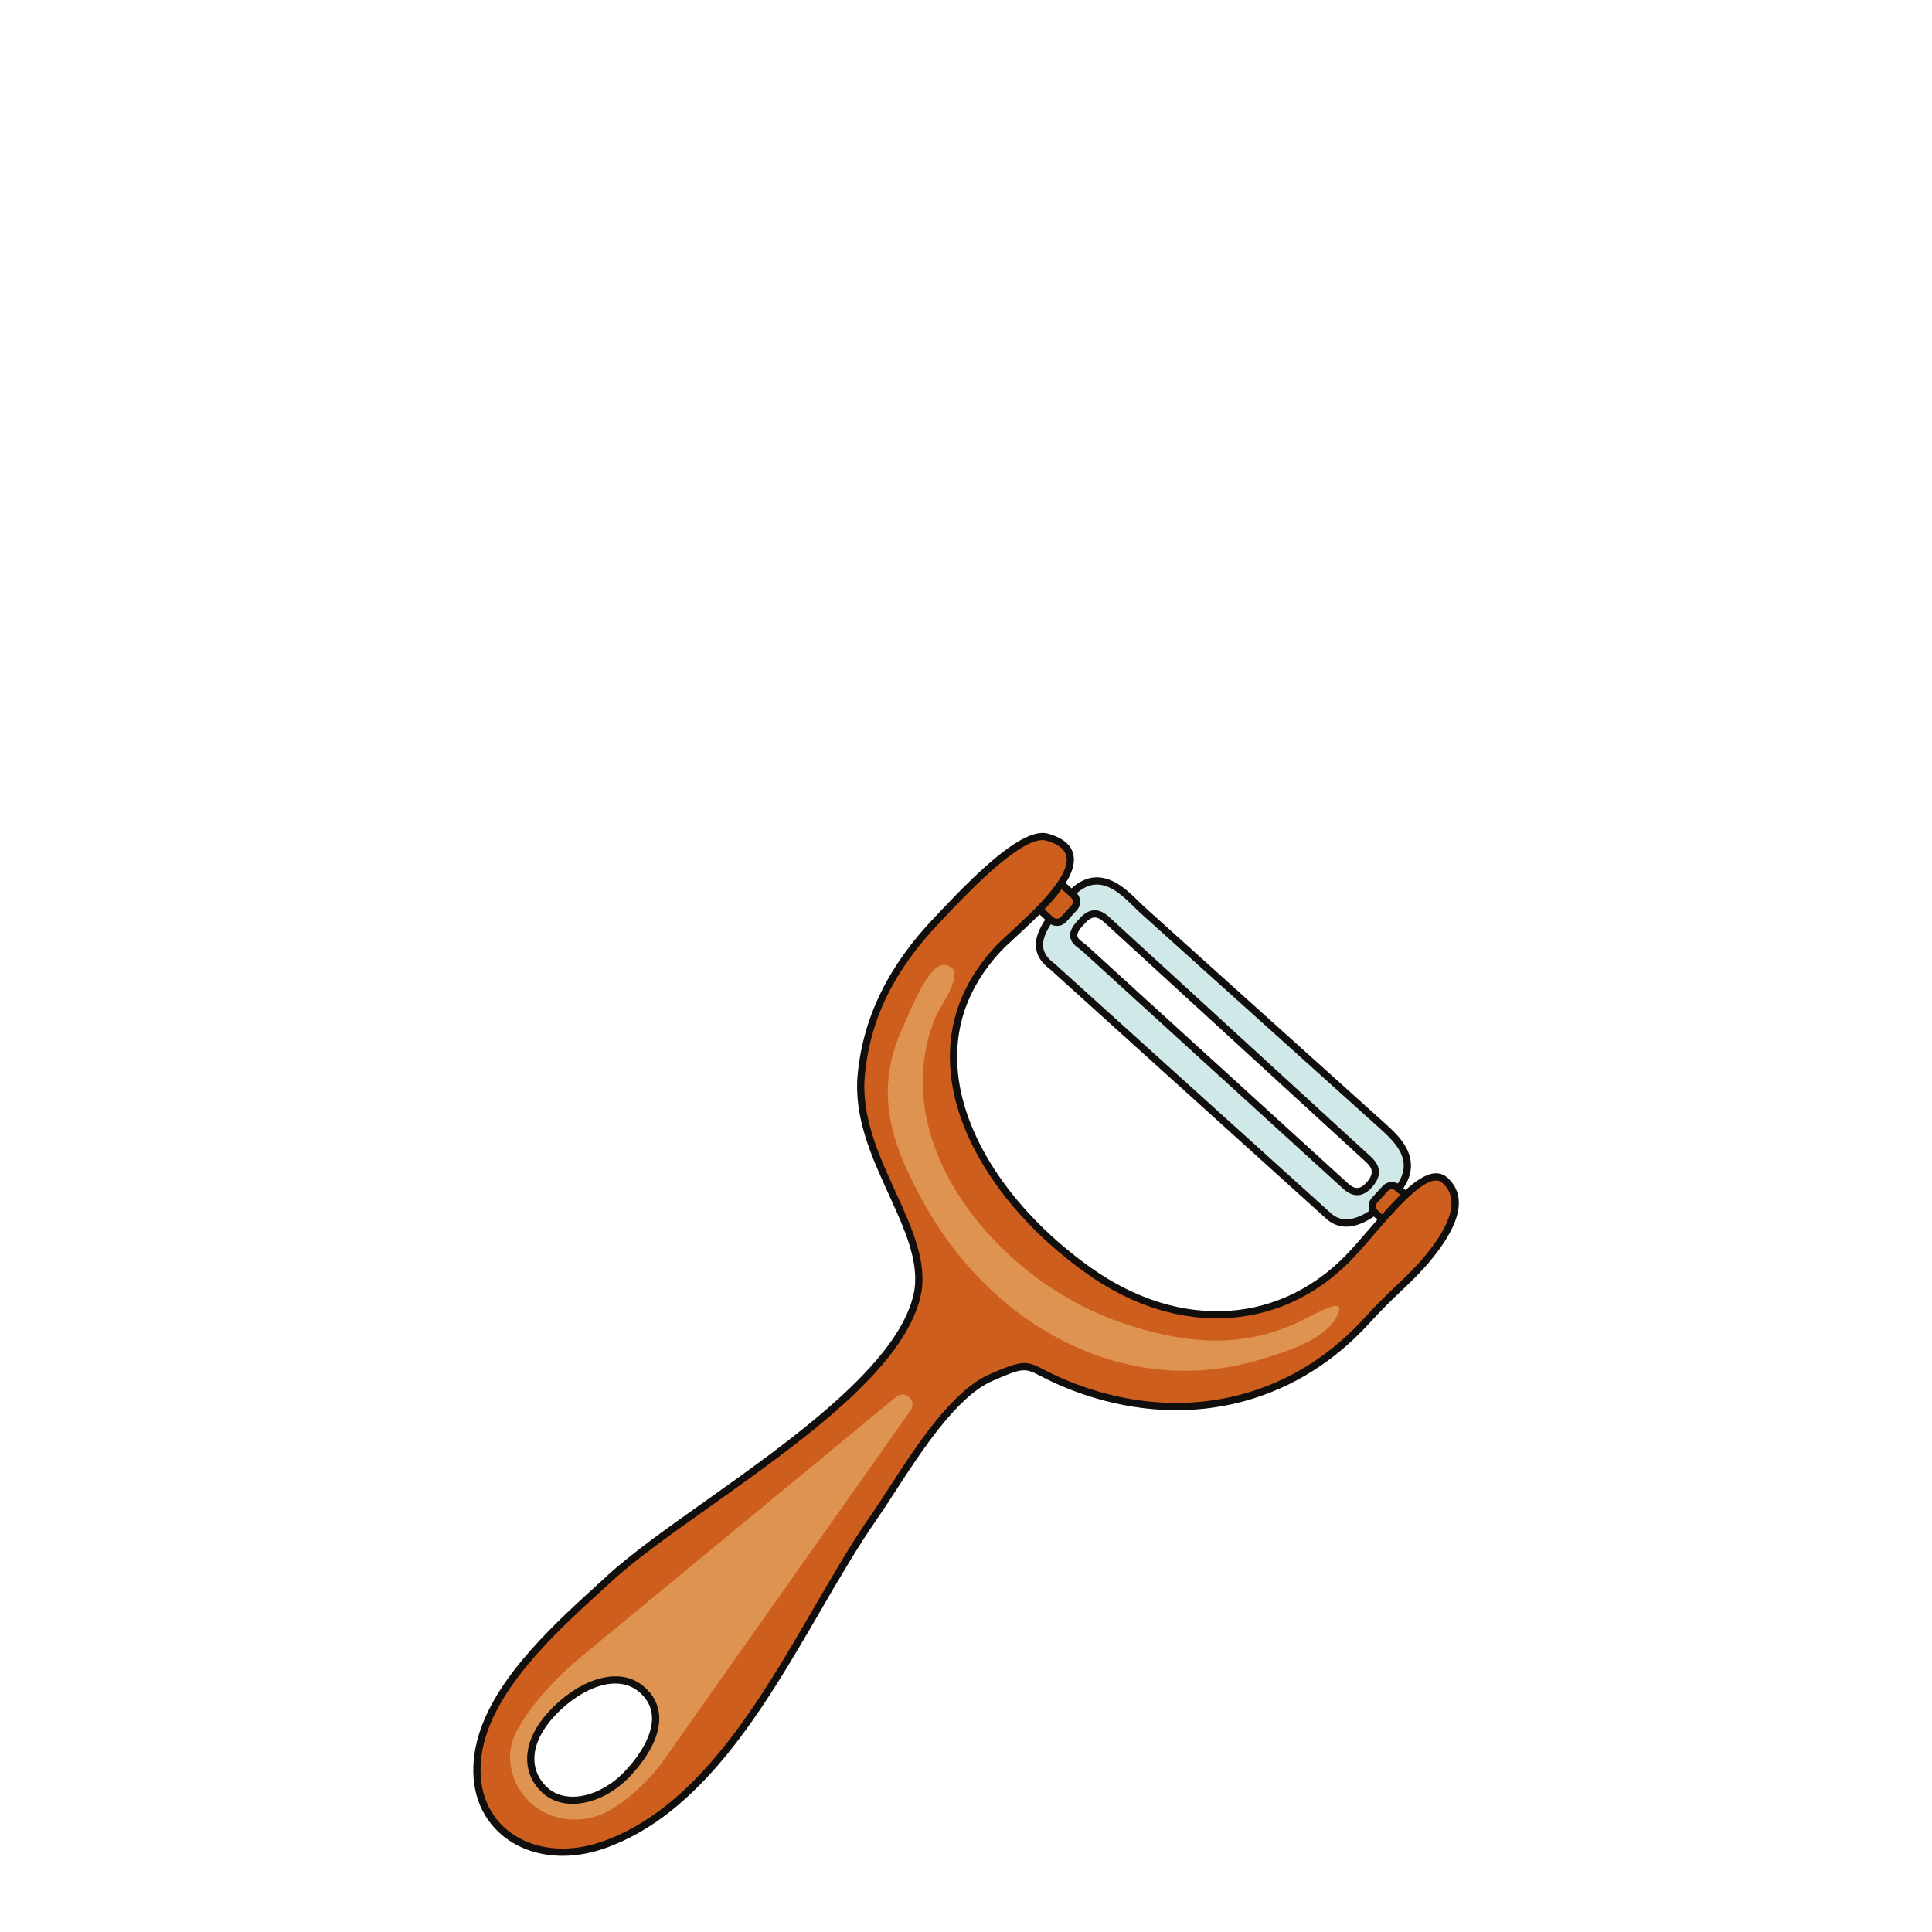
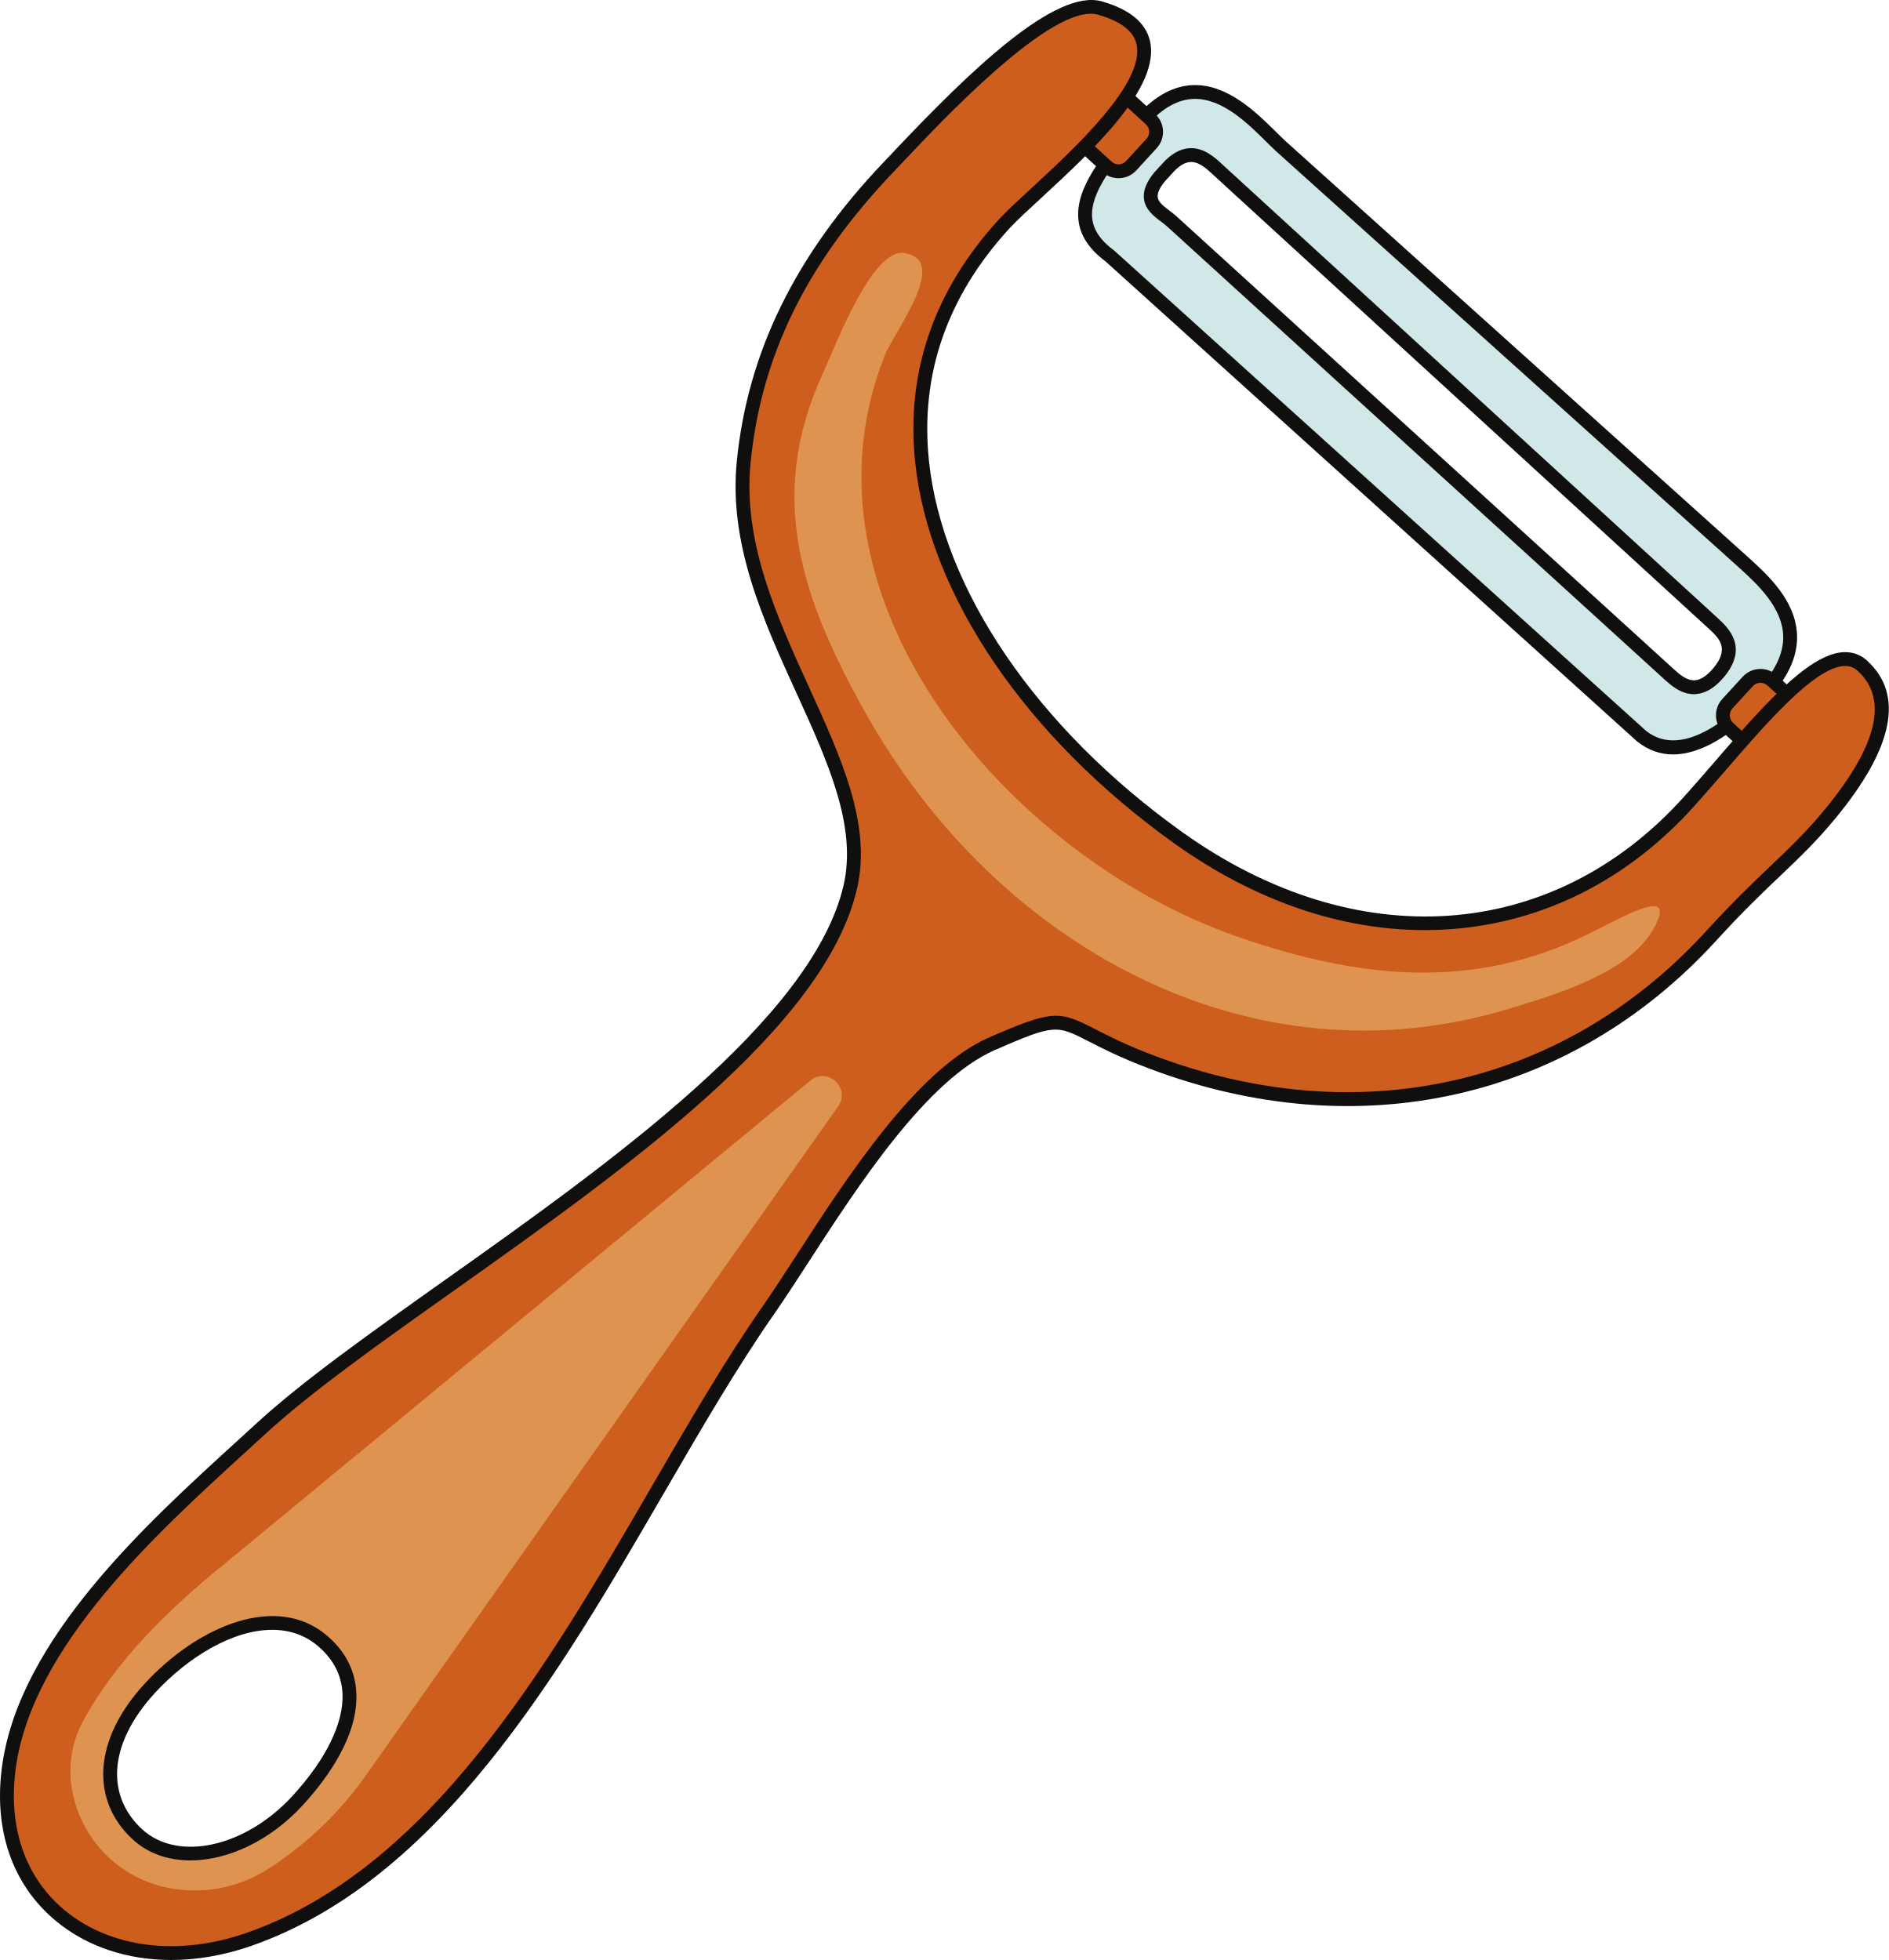
- <svg xmlns="http://www.w3.org/2000/svg" width="200mm" height="200mm" viewBox="0 0 200 200">
-   <g style="display:inline">
-     <path d="m8037.63 34225.2-1342.64 1222.9c-29.2 26.8-91.91 49.9-31.66 121.7l18.79 20.5c63.45 72.3 111.63 21.3 140.83-5.5L8154.69 34365c29.21-26.8 79.48-68.3 17.78-139.8-59.53-69-105.64-26.8-134.84 0m205.27 299.2-1252.21 1126.4c-72.73 66.6-213.21 247.9-372.72 73.7-147.02-160.5-219.93-274.3-89.92-370.5l1437.61-1298.5c74.39-59 179.24-38.1 324.51 109.9 165.49 168.7 25.46 292.4-47.27 359" style="fill:#d0e8e8;fill-opacity:1;fill-rule:nonzero;stroke:none" transform="matrix(.01997 0 0 -.01997 -21.413 806.082)" />
-     <path d="m6747.48 35608.7-2.03-.1c-15.52-.8-32.1-11.1-49.25-30.7l-19.06-20.8c-14.52-17.3-21.49-32.1-20.18-43.5 1.61-14 17.21-25.6 32.29-36.9 6.27-4.7 12.76-9.6 18.39-14.8L8050.28 34239c16.46-15.1 36.82-33.8 59.37-32.5 15.33.9 31.7 11.3 48.64 30.9 47.8 55.4 16.72 83.7-13.33 111.1l-2.92 2.7-1335.99 1223.7c-16.26 15.1-36.39 33.8-58.57 33.8m1359.85-1439.8c-36.02 0-63.72 25.4-82.32 42.4l-1342.63 1223c-4.31 3.9-9.79 8-15.59 12.4-19.42 14.5-43.59 32.6-47.04 62.6-2.57 22.3 6.99 46 29.23 72.5l19.33 21.1c23.81 27.2 49.21 41.8 75.21 43.1 38.81 1.9 68.39-25.4 87.99-43.6l4.1-3.8 1334.58-1222.4c28.59-26 88.09-80.2 16.46-163.3-23.81-27.6-48.97-42.3-74.8-43.8-1.52-.1-3.03-.2-4.52-.2m-129.57-99.1c72.05-56.6 172.66-20.1 299.04 108.7 49.12 50.1 73.38 99.7 72.09 147.5-2.09 77.9-70.4 140.4-115.6 181.8l-2.97 2.7-1252.16 1126.4c-8.6 7.8-17.92 17.1-27.79 26.8-50.06 49.6-118.61 117.4-195.16 115.6-42.48-1.1-82.86-23.1-123.43-67.4-95.92-104.7-158.49-188.1-152.07-254.7 3.08-32 22.54-60.8 59.48-88.1l1.41-1.2zm73.28-63.9c-35.27 0-67.65 11.6-97.01 34.9l-.92.8-1436.95 1297.9c-45.48 33.9-69.6 71.2-73.74 114.1-7.77 80.6 56.12 168.3 161.74 283.6 47.15 51.5 97.67 78.2 150.13 79.5 92.27 2.3 170.69-75.1 222.43-126.3 9.61-9.6 18.68-18.5 26.62-25.8l1255.23-1129.2c49.88-45.6 125.25-114.6 127.77-208.3 1.57-58.4-26.29-117.2-82.8-174.8-95.67-97.5-180.17-146.4-252.5-146.4" style="fill:#100f0d;fill-opacity:1;fill-rule:nonzero;stroke:none" transform="matrix(.01997 0 0 -.01997 -21.413 806.082)" />
-     <path d="m8260.85 34022.4-60.02 55c-18.98 17.4-20.27 46.9-2.89 65.9l54.98 60c17.39 19 46.88 20.3 65.86 2.9l60.03-55c18.98-17.4 20.28-46.9 2.88-65.9l-54.97-60c-17.39-19-46.88-20.3-65.87-2.9" style="fill:#ce5e1d;fill-opacity:1;fill-rule:nonzero;stroke:none" transform="matrix(.01997 0 0 -.01997 -21.413 806.082)" />
-     <path d="M8287.33 34199.7h-1.25c-7.44-.4-14.31-3.6-19.34-9.1l-54.98-60c-10.39-11.3-9.61-29 1.73-39.4l60.02-55c5.49-5 12.58-7.6 20.05-7.3 7.45.4 14.32 3.6 19.35 9.1l54.97 60c5.04 5.5 7.63 12.6 7.3 20-.33 7.5-3.53 14.4-9.02 19.4l-60.03 55c-5.18 4.7-11.82 7.3-18.8 7.3m4.95-208.2c-16.38 0-31.93 6-44.08 17.1l-60.02 55c-26.56 24.3-28.39 65.8-4.05 92.3l54.98 60c11.79 12.9 27.89 20.4 45.32 21.2s34.13-5.3 47.01-17.1l60.02-55c12.87-11.8 20.38-27.9 21.15-45.3.76-17.5-5.32-34.1-17.11-47l-54.97-60c-11.79-12.9-27.89-20.4-45.32-21.2z" style="fill:#100f0d;fill-opacity:1;fill-rule:nonzero;stroke:none" transform="matrix(.01997 0 0 -.01997 -21.413 806.082)" />
-     <path d="m6519.58 35595.8-60.02 55c-18.98 17.3-20.28 46.8-2.89 65.8l54.99 60c17.38 19 46.87 20.3 65.85 2.9l60.02-54.9c18.99-17.4 20.28-46.9 2.89-65.9l-54.98-60c-17.38-19-46.87-20.3-65.86-2.9" style="fill:#ce5e1d;fill-opacity:1;fill-rule:nonzero;stroke:none" transform="matrix(.01997 0 0 -.01997 -21.413 806.082)" />
-     <path d="M6532.24 35609.6c5.49-5 12.56-7.6 20.05-7.3 7.45.3 14.31 3.5 19.34 9l54.98 60c5.03 5.5 7.62 12.7 7.3 20.1-.33 7.4-3.53 14.3-9.03 19.3l-60.02 55c-5.49 5.1-12.57 7.6-20.06 7.3-7.44-.3-14.3-3.5-19.33-9l-54.98-60c-5.04-5.5-7.63-12.6-7.3-20.1.33-7.4 3.53-14.3 9.02-19.3zm18.77-44.8c-16.38 0-31.93 6-44.08 17.2l-60.02 54.9c-12.87 11.8-20.38 27.9-21.15 45.4-.76 17.4 5.31 34.1 17.11 47l54.97 60c11.79 12.9 27.89 20.4 45.33 21.1 17.45.8 34.13-5.3 47-17.1l60.02-54.9c12.87-11.8 20.38-27.9 21.14-45.4.76-17.4-5.3-34.1-17.09-47l-54.98-60c-11.79-12.9-27.89-20.4-45.33-21.1-.98-.1-1.95-.1-2.92-.1" style="fill:#100f0d;fill-opacity:1;fill-rule:nonzero;stroke:none" transform="matrix(.01997 0 0 -.01997 -21.413 806.082)" />
-     <path d="M3897.78 31084.1c-104.89 95.9-102.27 247.6 32.03 394.3 134.49 146.9 340.72 241.4 470.71 127.4 130-114.1 64.62-283-69.68-429.9-134.49-146.7-328.35-187.9-433.06-91.8m4665.66 3161.4c-100.4 92-302.31-181.5-469.77-367.5-352.32-391.5-895.71-444.7-1381.77-97-558.18 399.3-974.37 1109.8-469.96 1660.3 109.2 119.3 601.83 486 258.87 583.8-141.23 40.3-464.15-317.5-570.92-429.3-216.35-226.8-361.51-481.7-392.79-799.2-42.7-433.5 366.2-813.5 288.46-1149.2-122.88-530.8-1189.78-1093.5-1593.62-1464.9-247.06-227.2-629.35-551.8-681.43-911.3-56-386.4 283.77-597.5 646.78-471.4 677.12 235.1 1015.02 1140.9 1406.68 1702.6 141.61 203.1 369.18 617.9 604.82 720.8 238.63 104.1 162.39 52.4 431.93-49.7 533.65-201.7 1106.62-104.1 1513.64 341.9 149.29 163.7 224.95 212.2 322.35 330.8 174.58 212.4 159.97 332.1 86.73 399.3" style="fill:#ce5e1d;fill-opacity:1;fill-rule:nonzero;stroke:none" transform="matrix(.01997 0 0 -.01997 -21.413 806.082)" />
-     <path d="M4330.84 31175.9c-134.49-146.7-328.35-187.9-433.06-91.8-104.89 95.9-102.27 247.6 32.03 394.3 134.49 146.9 340.72 241.4 470.71 127.4 130-114.1 64.62-283-69.68-429.9m1386.64 1947.6-1584.81-1307.6c-73.43-59.3-146.85-124.5-213.35-195.7-66.31-71.2-125.31-148.2-170.07-231.5-21.92-41-33.16-86.6-33.16-132.6 0-12.4.75-24.9 2.45-37.3 8.98-68.6 39.14-130.6 83.72-179.3 44.77-48.5 104.14-83.7 171.57-98.5 95.72-21 195.74-2.8 277.78 50.4l3.18 2.1a948 948 0 0 1 259.99 249.8l1277.81 1810.4c34.84 49.4-28.66 108.2-75.11 69.8" style="fill:#de9450;fill-opacity:1;fill-rule:nonzero;stroke:none" transform="matrix(.01997 0 0 -.01997 -21.413 806.082)" />
-     <path d="M4261.78 31637.7c-105.97 0-227.6-73.1-318.13-171.9-61.78-67.5-96.67-138.3-100.9-204.7-3.97-62.6 19.4-119 67.59-163.2 97.02-88.8 279.45-48.2 406.66 90.7 91.37 99.8 139.3 198.5 134.97 278.1-2.62 48-24.12 90.1-63.89 125-36.48 32-79.89 46-126.3 46m-221.15-623.8c-59.38 0-113.94 18.2-155.59 56.4-56.84 52.1-84.39 118.9-79.67 193.1 4.77 75.1 43.04 153.9 110.66 227.7 142.49 155.6 358.88 249.7 496.76 128.7 47.63-41.8 73.4-92.6 76.58-151.1 6.27-115-75.25-229.5-144.75-305.4l-13.81 12.7 13.81-12.7c-88.78-96.9-203.31-149.4-303.99-149.4m2435.31 4995.8c-129.65 0-399.85-286.4-504.94-397.8-10.31-10.9-19.56-20.7-27.6-29.1-235.78-247.1-358.95-497.5-387.62-788-21.13-214 70.14-414.1 158.4-607.7 87.16-191.1 169.49-371.6 129.61-543.9-87.1-376.1-621.56-755.3-1093.12-1089.8-197.44-140.1-383.93-272.4-506.02-384.7-17.8-16.4-36.31-33.3-55.33-50.6-241.76-220.6-572.85-522.6-620.29-849.6-23.46-161.6 23.51-300.2 132.27-390 123.37-101.9 306.49-124.7 489.82-61.1 495.78 172.2 815.39 722.5 1097.37 1208.1 102.14 175.9 198.62 342 300.18 487.7 27.55 39.5 58.93 88 92.16 139.2 137.5 212.3 325.81 503 520.54 588 172.58 75.3 189.01 72.4 285.97 22.6 35.41-18.2 83.89-43.1 160.05-71.9 175.52-66.4 351.73-98.9 522.67-98.9 366.63 0 709.29 149.6 970.52 435.9 71.63 78.5 126.3 130.6 174.54 176.5 51.99 49.6 96.89 92.3 147.19 153.5 141.45 172.1 171.2 297.8 88.39 373.6-10.88 10-22.9 14.2-37.74 13.4-80.06-4.7-208.58-153.3-321.96-284.5-27.64-31.9-56.21-65-83.33-95.1-177.91-197.6-403.81-312.4-653.28-331.9-253.03-19.7-513.48 60.6-753.33 232.2-400.9 286.8-662.62 672.1-700.09 1030.8-25.48 243.9 50.93 465 227.12 657.4 19.6 21.4 50.77 50.1 86.87 83.4 115.78 106.8 309.55 285.5 284.55 390.5-8.41 35.3-43.33 61.9-103.81 79.2-6.13 1.7-12.75 2.6-19.76 2.6m-2487.29-5265.2c-118.1 0-227.14 35.7-311.2 105.1-119.24 98.5-170.91 249.2-145.49 424.3 49.37 340.2 386.18 647.5 632.11 871.8 18.99 17.4 37.45 34.2 55.22 50.5 123.84 114 311.27 246.9 509.71 387.7 443.04 314.3 994.41 705.5 1078.29 1067.8 37.01 159.8-42.75 334.7-127.19 519.9-90.32 198-183.72 402.8-161.61 626.9 29.14 295.2 159.26 560.2 397.81 810.2 7.99 8.3 17.2 18.1 27.45 29 208 220.4 437.38 440.9 562.22 405.4 74.47-21.2 118.2-57 129.98-106.5 30.09-126.3-158.15-299.9-295.59-426.7-35.48-32.7-66.11-61-84.65-81.2-168.63-184.1-241.8-395.5-217.48-628.2 36.37-348.2 292.31-723.6 684.63-1004.3 470.02-336.3 1002.66-299.2 1356.97 94.4 26.86 29.8 54.05 61.2 82.83 94.5 124.01 143.5 252.25 291.8 348.13 297.4 24.98 1.4 46.9-6.3 65.22-23.1 100.17-91.8 71.66-234.8-84.76-425-51.75-63-97.41-106.5-150.28-156.9-47.8-45.5-101.98-97.1-172.71-174.7l-13.84 12.7 13.84-12.7c-393.78-431.5-967.29-561.1-1534.12-346.7-78.14 29.5-127.71 55-163.91 73.6-86.61 44.5-91.79 47.1-253.87-23.6-184.41-80.5-369.18-365.8-504.09-574-33.41-51.6-64.96-100.3-92.87-140.3-100.67-144.4-196.77-309.9-298.52-485.1-285.25-491.2-608.56-1047.9-1117.48-1224.7-72.55-25.1-145.22-37.5-214.75-37.5" style="fill:#100f0d;fill-opacity:1;fill-rule:nonzero;stroke:none" transform="matrix(.01997 0 0 -.01997 -21.413 806.082)" />
-     <path d="M5918.34 35084.5c-260.02-656.9 333.61-1355.2 953.17-1571.2 328.17-114.4 637.71-147.9 951.13 7.2 98.26 48.6 243.5 134.2 174.82 12.5-66.63-118.1-260.24-174.9-380.86-212.3-713.23-221.2-1401.08 175.5-1748.95 795.9-174.42 311.1-269.26 585.8-116.75 919.1 37.32 81.6 133.93 339.7 220.51 326.7 124.87-18.8-26.62-211.2-53.07-277.9" style="fill:#de9450;fill-opacity:1;fill-rule:nonzero;stroke:none" transform="matrix(.01997 0 0 -.01997 -21.413 806.082)" />
+ <svg xmlns="http://www.w3.org/2000/svg" height="106.048mm" viewBox="0 0 102.178 106.048" width="102.178mm" version="1.1" id="svg10">
+   <defs id="defs10" />
+   <g style="display:inline" id="g10" transform="translate(-49.0996,-85.14435)">
+     <path d="m 8037.63,34225.2 -1342.64,1222.9 c -29.2,26.8 -91.91,49.9 -31.66,121.7 l 18.79,20.5 c 63.45,72.3 111.63,21.3 140.83,-5.5 L 8154.69,34365 c 29.21,-26.8 79.48,-68.3 17.78,-139.8 -59.53,-69 -105.64,-26.8 -134.84,0 m 205.27,299.2 -1252.21,1126.4 c -72.73,66.6 -213.21,247.9 -372.72,73.7 -147.02,-160.5 -219.93,-274.3 -89.92,-370.5 l 1437.61,-1298.5 c 74.39,-59 179.24,-38.1 324.51,109.9 165.49,168.7 25.46,292.4 -47.27,359" style="fill:#d0e8e8;fill-opacity:1;fill-rule:nonzero;stroke:none" transform="matrix(0.02,0,0,-0.02,-21.413,806.082)" id="path1" />
+     <path d="m 6747.48,35608.7 -2.03,-0.1 c -15.52,-0.8 -32.1,-11.1 -49.25,-30.7 l -19.06,-20.8 c -14.52,-17.3 -21.49,-32.1 -20.18,-43.5 1.61,-14 17.21,-25.6 32.29,-36.9 6.27,-4.7 12.76,-9.6 18.39,-14.8 L 8050.28,34239 c 16.46,-15.1 36.82,-33.8 59.37,-32.5 15.33,0.9 31.7,11.3 48.64,30.9 47.8,55.4 16.72,83.7 -13.33,111.1 l -2.92,2.7 -1335.99,1223.7 c -16.26,15.1 -36.39,33.8 -58.57,33.8 m 1359.85,-1439.8 c -36.02,0 -63.72,25.4 -82.32,42.4 l -1342.63,1223 c -4.31,3.9 -9.79,8 -15.59,12.4 -19.42,14.5 -43.59,32.6 -47.04,62.6 -2.57,22.3 6.99,46 29.23,72.5 l 19.33,21.1 c 23.81,27.2 49.21,41.8 75.21,43.1 38.81,1.9 68.39,-25.4 87.99,-43.6 l 4.1,-3.8 1334.58,-1222.4 c 28.59,-26 88.09,-80.2 16.46,-163.3 -23.81,-27.6 -48.97,-42.3 -74.8,-43.8 -1.52,-0.1 -3.03,-0.2 -4.52,-0.2 m -129.57,-99.1 c 72.05,-56.6 172.66,-20.1 299.04,108.7 49.12,50.1 73.38,99.7 72.09,147.5 -2.09,77.9 -70.4,140.4 -115.6,181.8 l -2.97,2.7 -1252.16,1126.4 c -8.6,7.8 -17.92,17.1 -27.79,26.8 -50.06,49.6 -118.61,117.4 -195.16,115.6 -42.48,-1.1 -82.86,-23.1 -123.43,-67.4 -95.92,-104.7 -158.49,-188.1 -152.07,-254.7 3.08,-32 22.54,-60.8 59.48,-88.1 l 1.41,-1.2 z m 73.28,-63.9 c -35.27,0 -67.65,11.6 -97.01,34.9 l -0.92,0.8 -1436.95,1297.9 c -45.48,33.9 -69.6,71.2 -73.74,114.1 -7.77,80.6 56.12,168.3 161.74,283.6 47.15,51.5 97.67,78.2 150.13,79.5 92.27,2.3 170.69,-75.1 222.43,-126.3 9.61,-9.6 18.68,-18.5 26.62,-25.8 l 1255.23,-1129.2 c 49.88,-45.6 125.25,-114.6 127.77,-208.3 1.57,-58.4 -26.29,-117.2 -82.8,-174.8 -95.67,-97.5 -180.17,-146.4 -252.5,-146.4" style="fill:#100f0d;fill-opacity:1;fill-rule:nonzero;stroke:none" transform="matrix(0.02,0,0,-0.02,-21.413,806.082)" id="path2" />
+     <path d="m 8260.85,34022.4 -60.02,55 c -18.98,17.4 -20.27,46.9 -2.89,65.9 l 54.98,60 c 17.39,19 46.88,20.3 65.86,2.9 l 60.03,-55 c 18.98,-17.4 20.28,-46.9 2.88,-65.9 l -54.97,-60 c -17.39,-19 -46.88,-20.3 -65.87,-2.9" style="fill:#ce5e1d;fill-opacity:1;fill-rule:nonzero;stroke:none" transform="matrix(0.02,0,0,-0.02,-21.413,806.082)" id="path3" />
+     <path d="m 8287.33,34199.7 h -1.25 c -7.44,-0.4 -14.31,-3.6 -19.34,-9.1 l -54.98,-60 c -10.39,-11.3 -9.61,-29 1.73,-39.4 l 60.02,-55 c 5.49,-5 12.58,-7.6 20.05,-7.3 7.45,0.4 14.32,3.6 19.35,9.1 l 54.97,60 c 5.04,5.5 7.63,12.6 7.3,20 -0.33,7.5 -3.53,14.4 -9.02,19.4 l -60.03,55 c -5.18,4.7 -11.82,7.3 -18.8,7.3 m 4.95,-208.2 c -16.38,0 -31.93,6 -44.08,17.1 l -60.02,55 c -26.56,24.3 -28.39,65.8 -4.05,92.3 l 54.98,60 c 11.79,12.9 27.89,20.4 45.32,21.2 17.43,0.8 34.13,-5.3 47.01,-17.1 l 60.02,-55 c 12.87,-11.8 20.38,-27.9 21.15,-45.3 0.76,-17.5 -5.32,-34.1 -17.11,-47 l -54.97,-60 c -11.79,-12.9 -27.89,-20.4 -45.32,-21.2 z" style="fill:#100f0d;fill-opacity:1;fill-rule:nonzero;stroke:none" transform="matrix(0.02,0,0,-0.02,-21.413,806.082)" id="path4" />
+     <path d="m 6519.58,35595.8 -60.02,55 c -18.98,17.3 -20.28,46.8 -2.89,65.8 l 54.99,60 c 17.38,19 46.87,20.3 65.85,2.9 l 60.02,-54.9 c 18.99,-17.4 20.28,-46.9 2.89,-65.9 l -54.98,-60 c -17.38,-19 -46.87,-20.3 -65.86,-2.9" style="fill:#ce5e1d;fill-opacity:1;fill-rule:nonzero;stroke:none" transform="matrix(0.02,0,0,-0.02,-21.413,806.082)" id="path5" />
+     <path d="m 6532.24,35609.6 c 5.49,-5 12.56,-7.6 20.05,-7.3 7.45,0.3 14.31,3.5 19.34,9 l 54.98,60 c 5.03,5.5 7.62,12.7 7.3,20.1 -0.33,7.4 -3.53,14.3 -9.03,19.3 l -60.02,55 c -5.49,5.1 -12.57,7.6 -20.06,7.3 -7.44,-0.3 -14.3,-3.5 -19.33,-9 l -54.98,-60 c -5.04,-5.5 -7.63,-12.6 -7.3,-20.1 0.33,-7.4 3.53,-14.3 9.02,-19.3 z m 18.77,-44.8 c -16.38,0 -31.93,6 -44.08,17.2 l -60.02,54.9 c -12.87,11.8 -20.38,27.9 -21.15,45.4 -0.76,17.4 5.31,34.1 17.11,47 l 54.97,60 c 11.79,12.9 27.89,20.4 45.33,21.1 17.45,0.8 34.13,-5.3 47,-17.1 l 60.02,-54.9 c 12.87,-11.8 20.38,-27.9 21.14,-45.4 0.76,-17.4 -5.3,-34.1 -17.09,-47 l -54.98,-60 c -11.79,-12.9 -27.89,-20.4 -45.33,-21.1 -0.98,-0.1 -1.95,-0.1 -2.92,-0.1" style="fill:#100f0d;fill-opacity:1;fill-rule:nonzero;stroke:none" transform="matrix(0.02,0,0,-0.02,-21.413,806.082)" id="path6" />
+     <path d="m 3897.78,31084.1 c -104.89,95.9 -102.27,247.6 32.03,394.3 134.49,146.9 340.72,241.4 470.71,127.4 130,-114.1 64.62,-283 -69.68,-429.9 -134.49,-146.7 -328.35,-187.9 -433.06,-91.8 m 4665.66,3161.4 c -100.4,92 -302.31,-181.5 -469.77,-367.5 -352.32,-391.5 -895.71,-444.7 -1381.77,-97 -558.18,399.3 -974.37,1109.8 -469.96,1660.3 109.2,119.3 601.83,486 258.87,583.8 -141.23,40.3 -464.15,-317.5 -570.92,-429.3 -216.35,-226.8 -361.51,-481.7 -392.79,-799.2 -42.7,-433.5 366.2,-813.5 288.46,-1149.2 -122.88,-530.8 -1189.78,-1093.5 -1593.62,-1464.9 -247.06,-227.2 -629.35,-551.8 -681.43,-911.3 -56,-386.4 283.77,-597.5 646.78,-471.4 677.12,235.1 1015.02,1140.9 1406.68,1702.6 141.61,203.1 369.18,617.9 604.82,720.8 238.63,104.1 162.39,52.4 431.93,-49.7 533.65,-201.7 1106.62,-104.1 1513.64,341.9 149.29,163.7 224.95,212.2 322.35,330.8 174.58,212.4 159.97,332.1 86.73,399.3" style="fill:#ce5e1d;fill-opacity:1;fill-rule:nonzero;stroke:none" transform="matrix(0.02,0,0,-0.02,-21.413,806.082)" id="path7" />
+     <path d="m 4330.84,31175.9 c -134.49,-146.7 -328.35,-187.9 -433.06,-91.8 -104.89,95.9 -102.27,247.6 32.03,394.3 134.49,146.9 340.72,241.4 470.71,127.4 130,-114.1 64.62,-283 -69.68,-429.9 m 1386.64,1947.6 -1584.81,-1307.6 c -73.43,-59.3 -146.85,-124.5 -213.35,-195.7 -66.31,-71.2 -125.31,-148.2 -170.07,-231.5 -21.92,-41 -33.16,-86.6 -33.16,-132.6 0,-12.4 0.75,-24.9 2.45,-37.3 8.98,-68.6 39.14,-130.6 83.72,-179.3 44.77,-48.5 104.14,-83.7 171.57,-98.5 95.72,-21 195.74,-2.8 277.78,50.4 l 3.18,2.1 a 948,948 0 0 1 259.99,249.8 l 1277.81,1810.4 c 34.84,49.4 -28.66,108.2 -75.11,69.8" style="fill:#de9450;fill-opacity:1;fill-rule:nonzero;stroke:none" transform="matrix(0.02,0,0,-0.02,-21.413,806.082)" id="path8" />
+     <path d="m 4261.78,31637.7 c -105.97,0 -227.6,-73.1 -318.13,-171.9 -61.78,-67.5 -96.67,-138.3 -100.9,-204.7 -3.97,-62.6 19.4,-119 67.59,-163.2 97.02,-88.8 279.45,-48.2 406.66,90.7 91.37,99.8 139.3,198.5 134.97,278.1 -2.62,48 -24.12,90.1 -63.89,125 -36.48,32 -79.89,46 -126.3,46 m -221.15,-623.8 c -59.38,0 -113.94,18.2 -155.59,56.4 -56.84,52.1 -84.39,118.9 -79.67,193.1 4.77,75.1 43.04,153.9 110.66,227.7 142.49,155.6 358.88,249.7 496.76,128.7 47.63,-41.8 73.4,-92.6 76.58,-151.1 6.27,-115 -75.25,-229.5 -144.75,-305.4 l -13.81,12.7 13.81,-12.7 c -88.78,-96.9 -203.31,-149.4 -303.99,-149.4 m 2435.31,4995.8 c -129.65,0 -399.85,-286.4 -504.94,-397.8 -10.31,-10.9 -19.56,-20.7 -27.6,-29.1 -235.78,-247.1 -358.95,-497.5 -387.62,-788 -21.13,-214 70.14,-414.1 158.4,-607.7 87.16,-191.1 169.49,-371.6 129.61,-543.9 -87.1,-376.1 -621.56,-755.3 -1093.12,-1089.8 -197.44,-140.1 -383.93,-272.4 -506.02,-384.7 -17.8,-16.4 -36.31,-33.3 -55.33,-50.6 -241.76,-220.6 -572.85,-522.6 -620.29,-849.6 -23.46,-161.6 23.51,-300.2 132.27,-390 123.37,-101.9 306.49,-124.7 489.82,-61.1 495.78,172.2 815.39,722.5 1097.37,1208.1 102.14,175.9 198.62,342 300.18,487.7 27.55,39.5 58.93,88 92.16,139.2 137.5,212.3 325.81,503 520.54,588 172.58,75.3 189.01,72.4 285.97,22.6 35.41,-18.2 83.89,-43.1 160.05,-71.9 175.52,-66.4 351.73,-98.9 522.67,-98.9 366.63,0 709.29,149.6 970.52,435.9 71.63,78.5 126.3,130.6 174.54,176.5 51.99,49.6 96.89,92.3 147.19,153.5 141.45,172.1 171.2,297.8 88.39,373.6 -10.88,10 -22.9,14.2 -37.74,13.4 -80.06,-4.7 -208.58,-153.3 -321.96,-284.5 -27.64,-31.9 -56.21,-65 -83.33,-95.1 -177.91,-197.6 -403.81,-312.4 -653.28,-331.9 -253.03,-19.7 -513.48,60.6 -753.33,232.2 -400.9,286.8 -662.62,672.1 -700.09,1030.8 -25.48,243.9 50.93,465 227.12,657.4 19.6,21.4 50.77,50.1 86.87,83.4 115.78,106.8 309.55,285.5 284.55,390.5 -8.41,35.3 -43.33,61.9 -103.81,79.2 -6.13,1.7 -12.75,2.6 -19.76,2.6 M 3988.65,30744.5 c -118.1,0 -227.14,35.7 -311.2,105.1 -119.24,98.5 -170.91,249.2 -145.49,424.3 49.37,340.2 386.18,647.5 632.11,871.8 18.99,17.4 37.45,34.2 55.22,50.5 123.84,114 311.27,246.9 509.71,387.7 443.04,314.3 994.41,705.5 1078.29,1067.8 37.01,159.8 -42.75,334.7 -127.19,519.9 -90.32,198 -183.72,402.8 -161.61,626.9 29.14,295.2 159.26,560.2 397.81,810.2 7.99,8.3 17.2,18.1 27.45,29 208,220.4 437.38,440.9 562.22,405.4 74.47,-21.2 118.2,-57 129.98,-106.5 30.09,-126.3 -158.15,-299.9 -295.59,-426.7 -35.48,-32.7 -66.11,-61 -84.65,-81.2 -168.63,-184.1 -241.8,-395.5 -217.48,-628.2 36.37,-348.2 292.31,-723.6 684.63,-1004.3 470.02,-336.3 1002.66,-299.2 1356.97,94.4 26.86,29.8 54.05,61.2 82.83,94.5 124.01,143.5 252.25,291.8 348.13,297.4 24.98,1.4 46.9,-6.3 65.22,-23.1 100.17,-91.8 71.66,-234.8 -84.76,-425 -51.75,-63 -97.41,-106.5 -150.28,-156.9 -47.8,-45.5 -101.98,-97.1 -172.71,-174.7 l -13.84,12.7 13.84,-12.7 c -393.78,-431.5 -967.29,-561.1 -1534.12,-346.7 -78.14,29.5 -127.71,55 -163.91,73.6 -86.61,44.5 -91.79,47.1 -253.87,-23.6 -184.41,-80.5 -369.18,-365.8 -504.09,-574 -33.41,-51.6 -64.96,-100.3 -92.87,-140.3 -100.67,-144.4 -196.77,-309.9 -298.52,-485.1 -285.25,-491.2 -608.56,-1047.9 -1117.48,-1224.7 -72.55,-25.1 -145.22,-37.5 -214.75,-37.5" style="fill:#100f0d;fill-opacity:1;fill-rule:nonzero;stroke:none" transform="matrix(0.02,0,0,-0.02,-21.413,806.082)" id="path9" />
+     <path d="m 5918.34,35084.5 c -260.02,-656.9 333.61,-1355.2 953.17,-1571.2 328.17,-114.4 637.71,-147.9 951.13,7.2 98.26,48.6 243.5,134.2 174.82,12.5 -66.63,-118.1 -260.24,-174.9 -380.86,-212.3 -713.23,-221.2 -1401.08,175.5 -1748.95,795.9 -174.42,311.1 -269.26,585.8 -116.75,919.1 37.32,81.6 133.93,339.7 220.51,326.7 124.87,-18.8 -26.62,-211.2 -53.07,-277.9" style="fill:#de9450;fill-opacity:1;fill-rule:nonzero;stroke:none" transform="matrix(0.02,0,0,-0.02,-21.413,806.082)" id="path10" />
  </g>
</svg>
